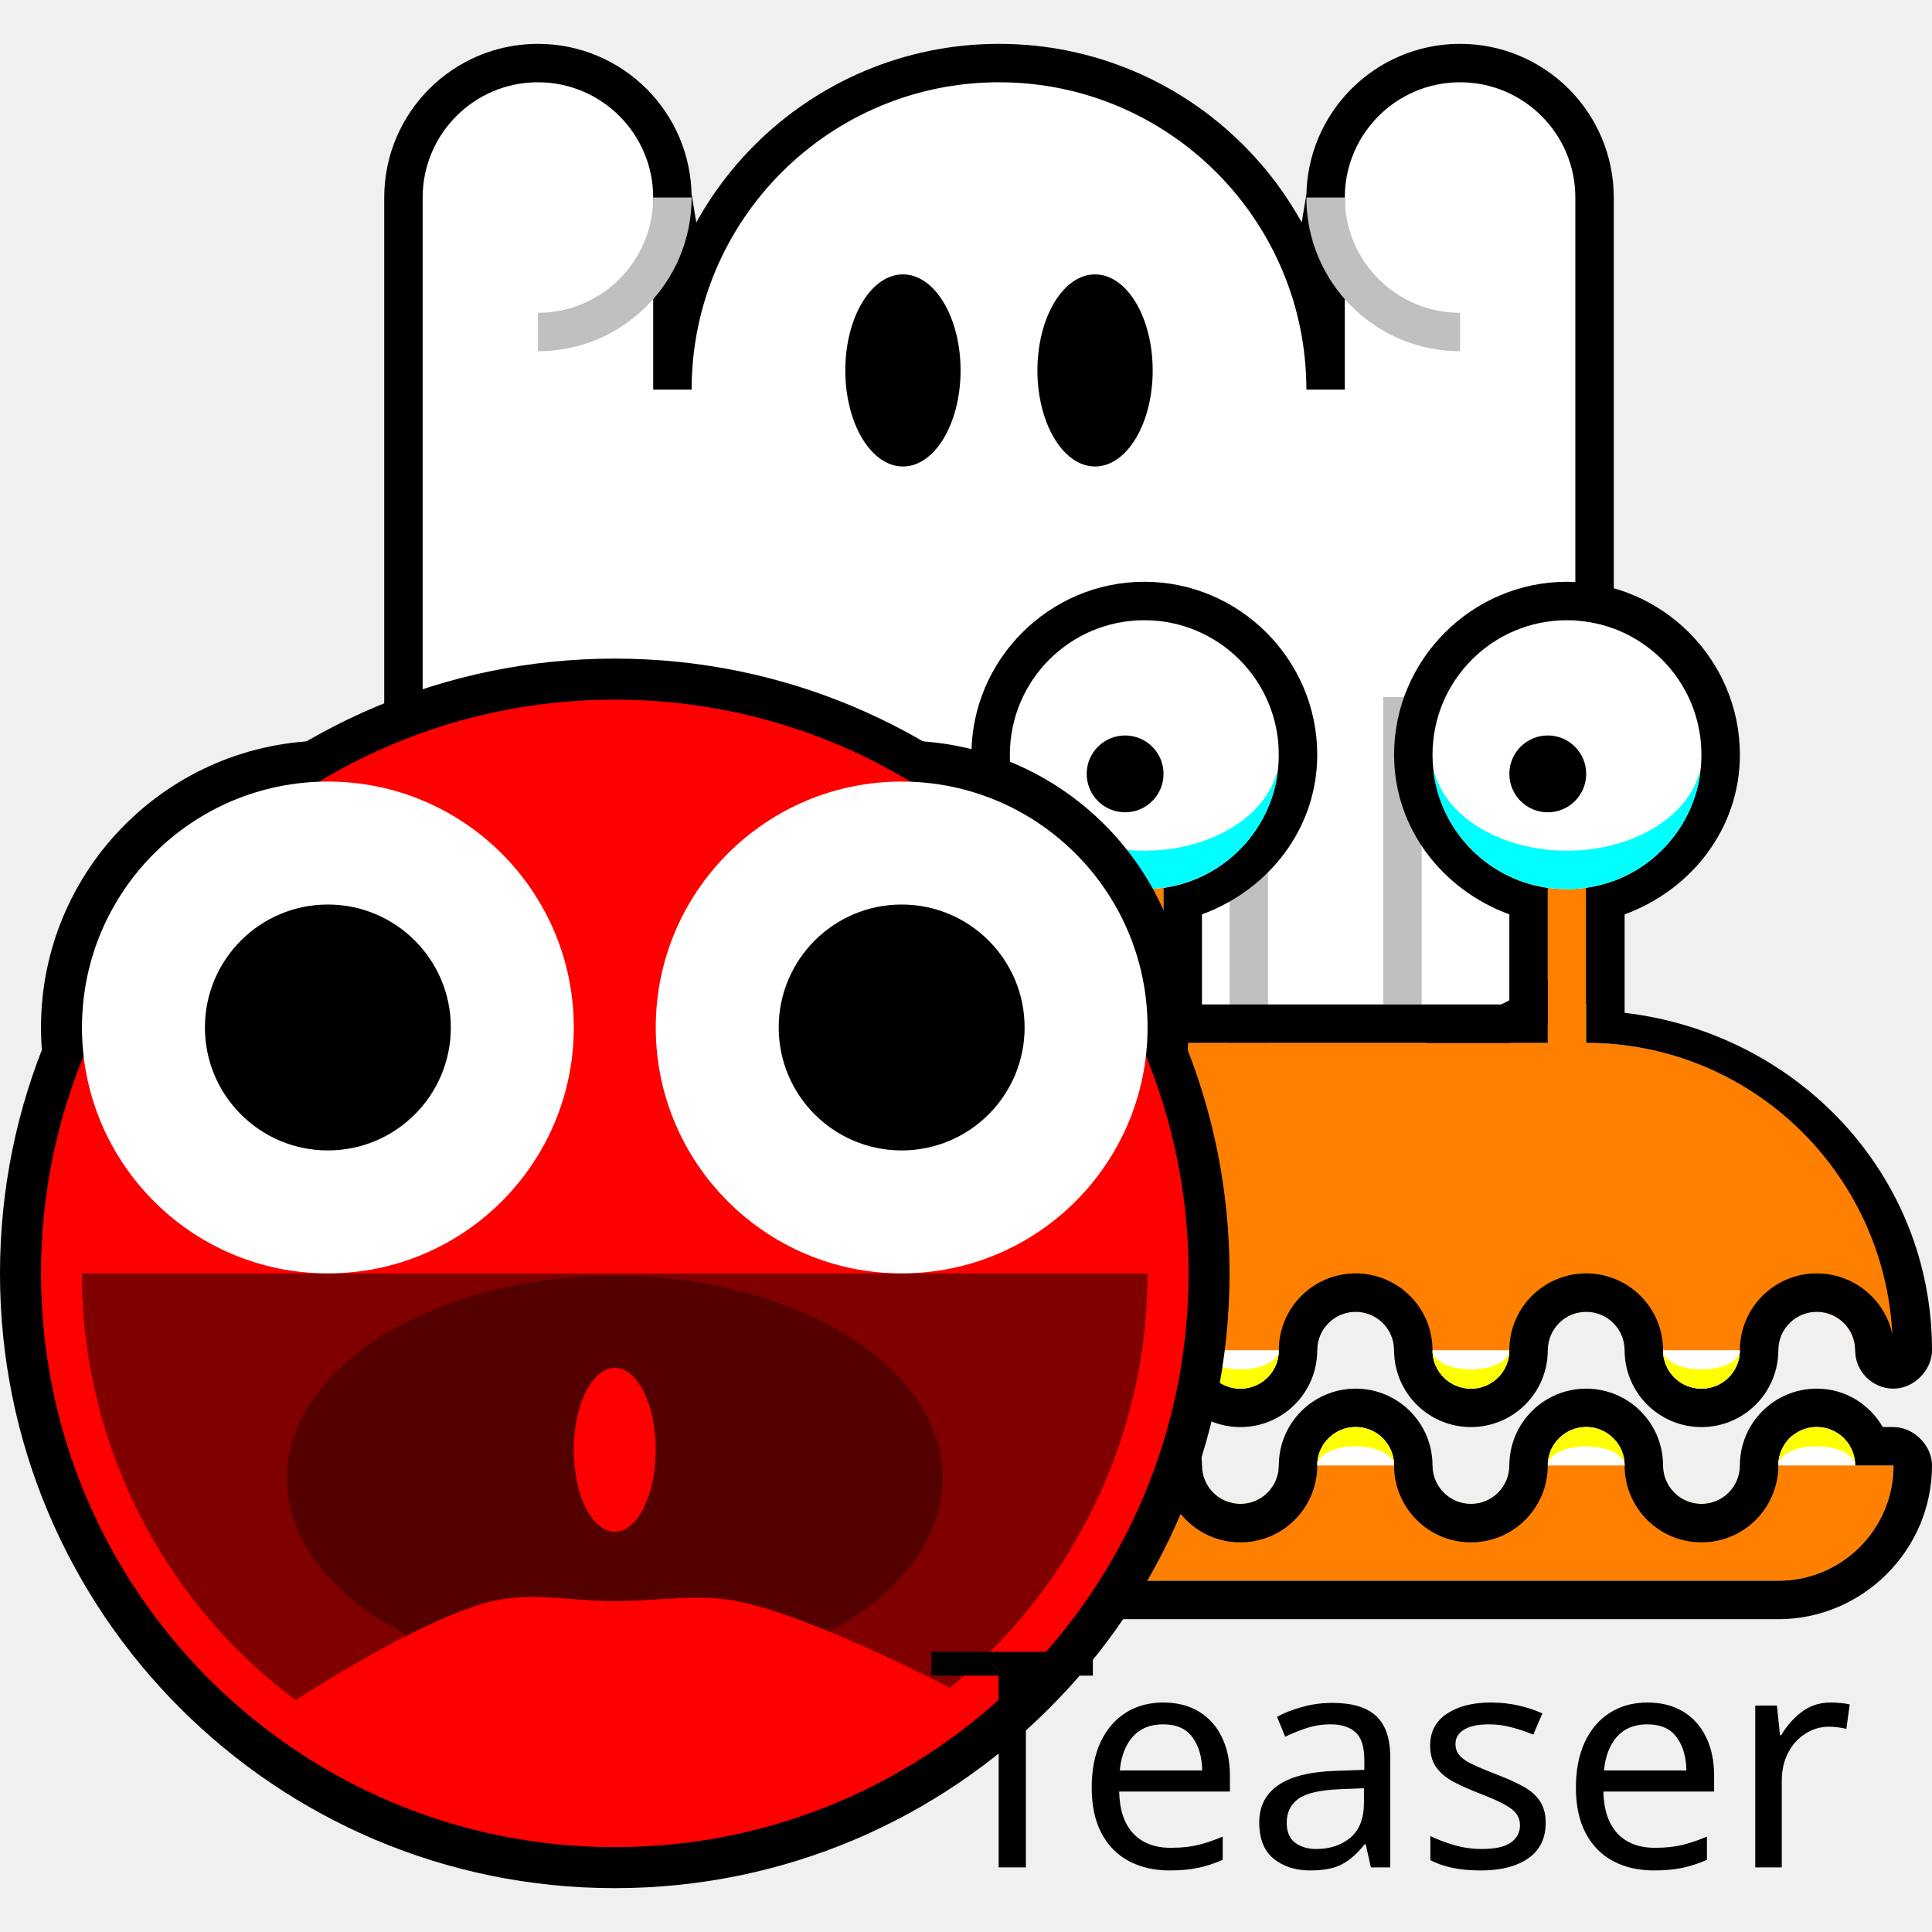
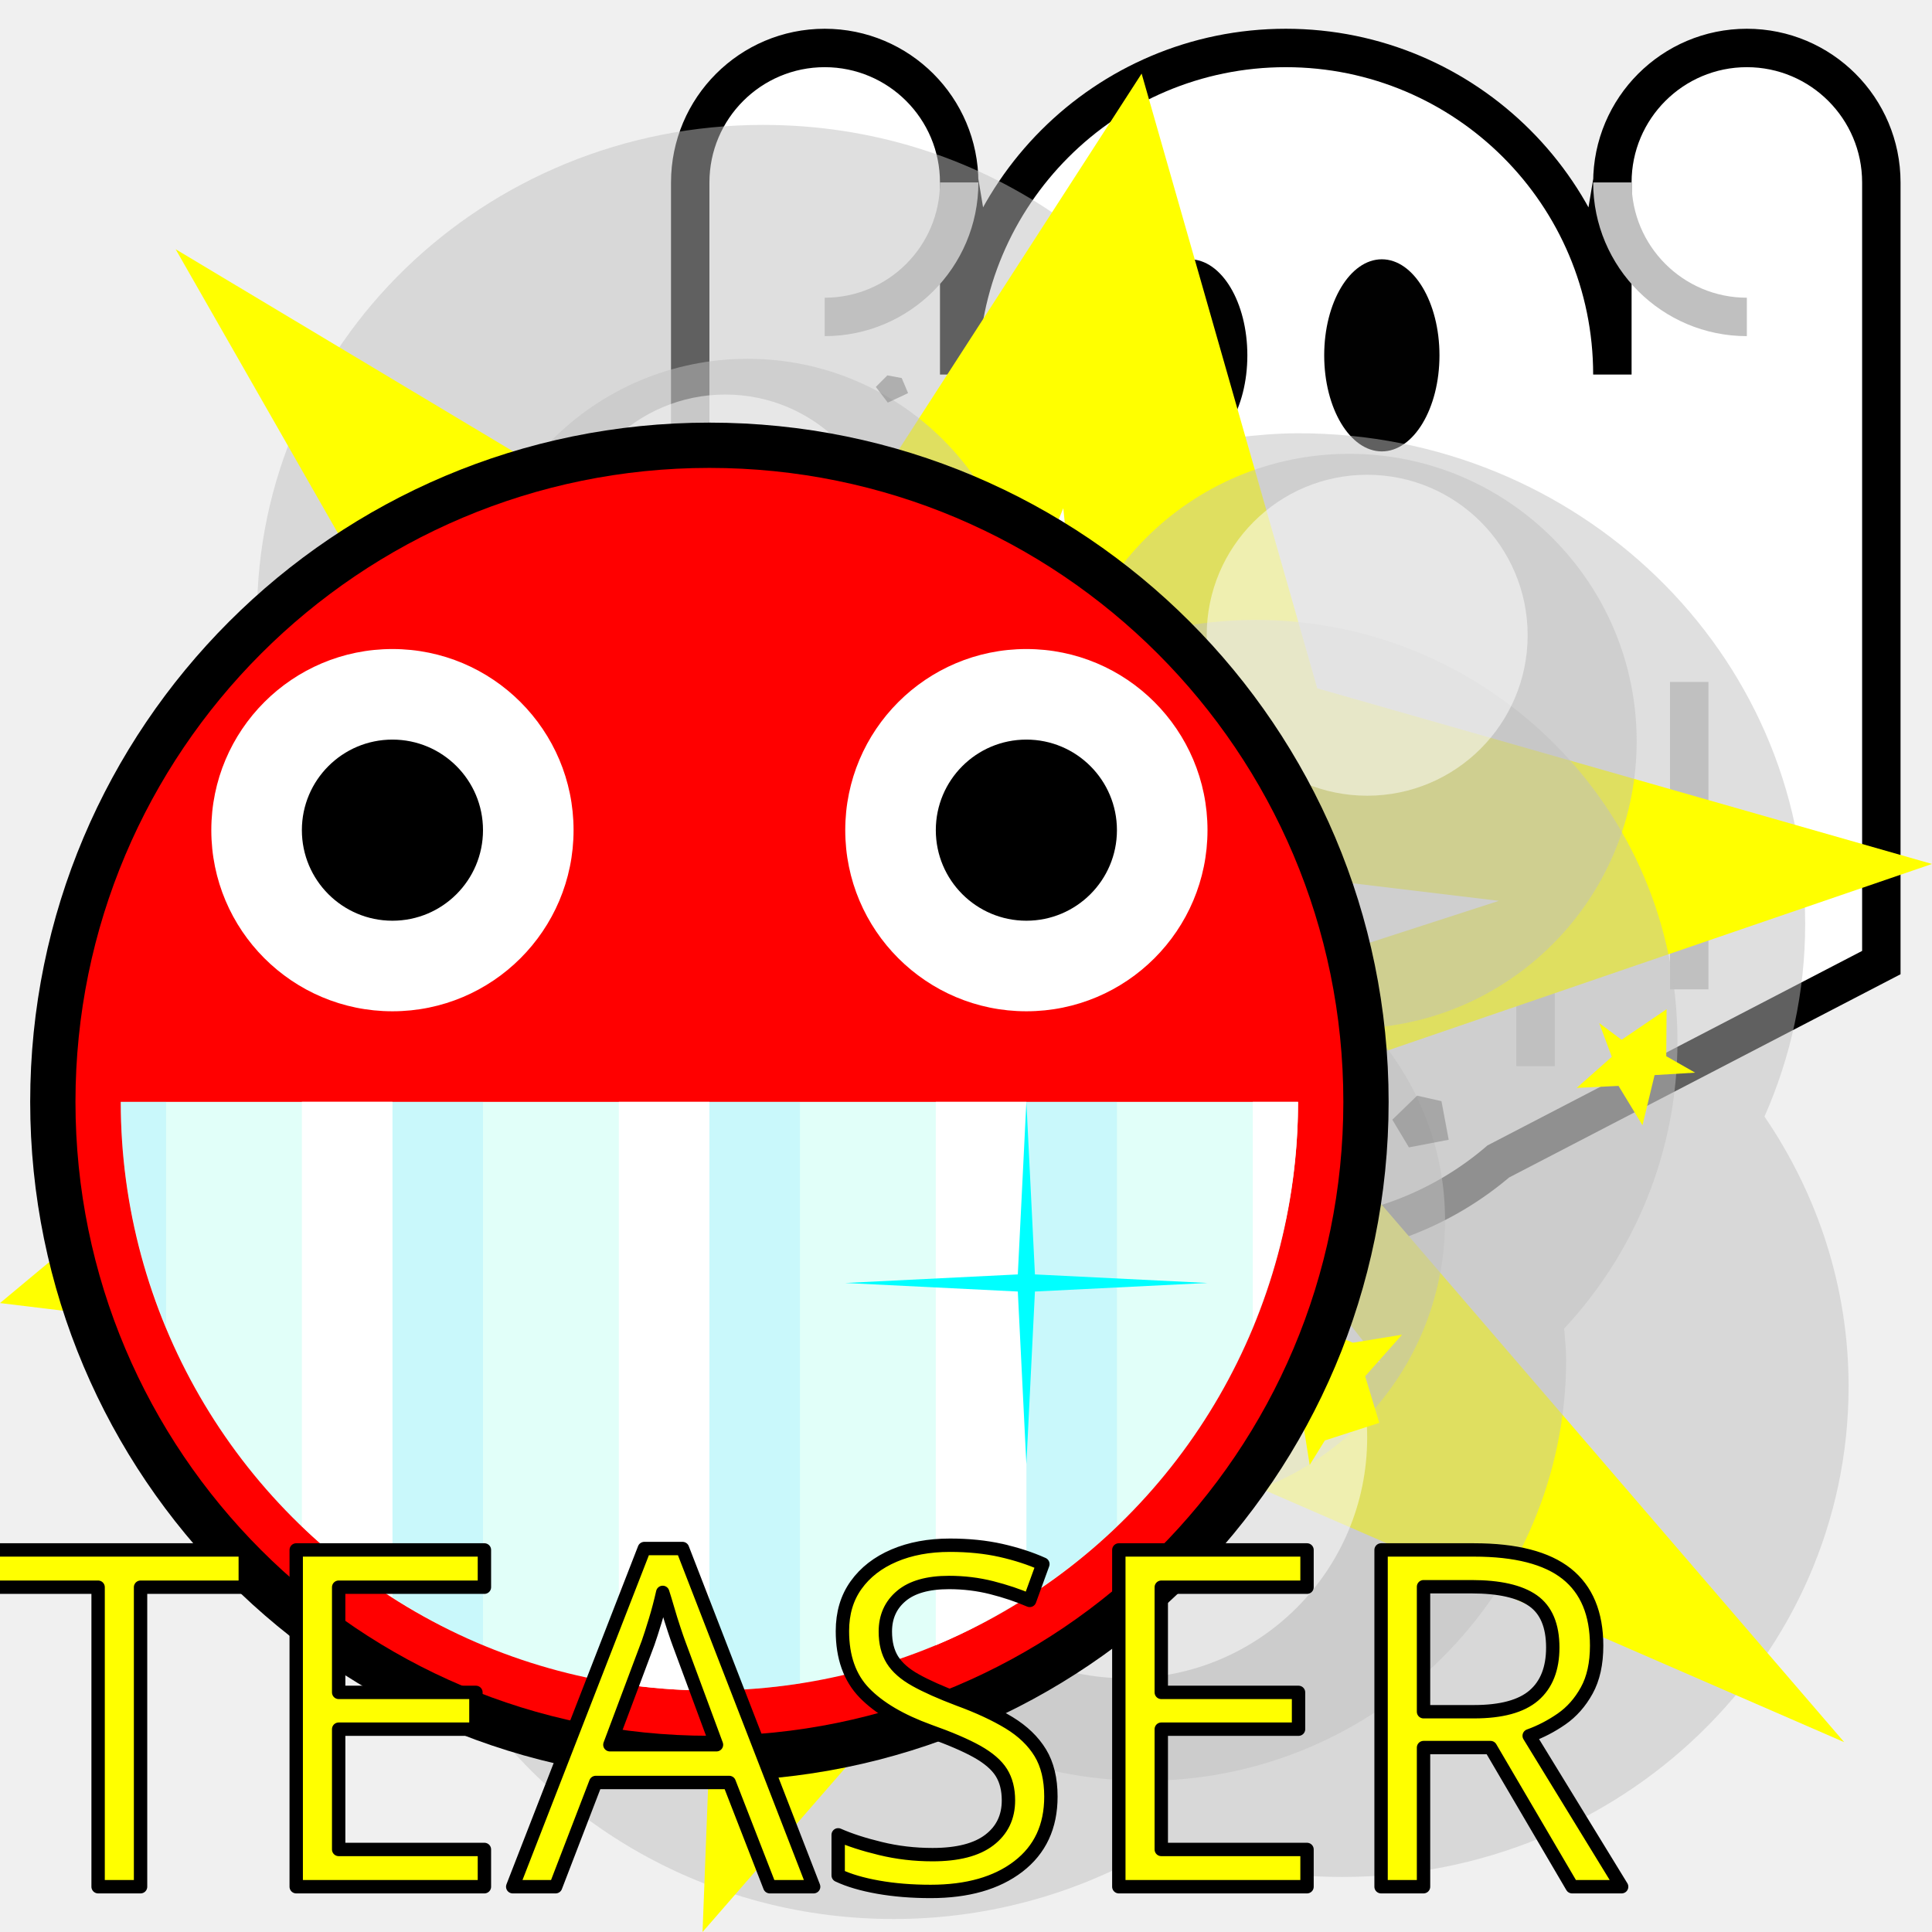
<svg xmlns="http://www.w3.org/2000/svg" width="256" height="256" id="svg3505" version="1.1">
  <defs id="defs3507">
    </defs>
  <g id="layer1" transform="translate(0,224)">
-     <g id="g12819">
-       <rect transform="translate(0,-224)" y="0" x="0" height="256" width="256" id="rect12817" style="fill:none;fill-opacity:0.251;stroke:none" />
-       <g transform="matrix(1.019888,0,0,1.019888,-6.8195692e-8,1.909217)" id="g12759">
-         <g style="display:inline" id="g3400" transform="matrix(4.991963,0,0,4.991966,49.91958,-215.8072)">
-           <path style="fill:white;fill-opacity:1;fill-rule:nonzero;stroke:black;stroke-width:2;stroke-linecap:round;stroke-linejoin:miter;stroke-miterlimit:4;stroke-opacity:1;stroke-dasharray:none;stroke-dashoffset:0;display:inline" d="M 16,1 C 11.584,1 8,4.584 8,9 L 8,10 7,4 C 7,2.344 5.656,1 4,1 2.344,1 1,2.344 1,4 l 0,20 9.75,5.062 C 12.154,30.281 13.997,31 16,31 c 2.003,0 3.846,-0.719 5.25,-1.938 L 31,24 31,4 C 31,2.344 29.656,1 28,1 26.344,1 25,2.344 25,4 l -1,6 0,-1 C 24,4.584 20.416,1 16,1 z" id="path3821" />
-           <path id="path3802" d="M 16,1 C 11.584,1 8,4.584 8,9 L 7,9 7,4 C 7,2.344 5.656,1 4,1 2.344,1 1,2.344 1,4 l 0,20 9.75,5.062 C 12.154,30.281 13.997,31 16,31 c 2.003,0 3.846,-0.719 5.25,-1.938 L 31,24 31,4 C 31,2.344 29.656,1 28,1 26.344,1 25,2.344 25,4 l 0,5 -1,0 C 24,4.584 20.416,1 16,1 z" style="fill:white;fill-opacity:1;fill-rule:nonzero;stroke:none;display:inline" />
-           <path transform="translate(2,0)" d="M 13,8.5 A 1.5,2.5 0 0 1 11.5,11 1.5,2.5 0 0 1 10,8.5 1.5,2.5 0 0 1 11.5,6 1.5,2.5 0 0 1 13,8.5 Z" id="path3768" style="fill:black;fill-opacity:0.994;fill-rule:nonzero;stroke:none;display:inline" />
-           <path transform="translate(2,0)" d="M 18,8.5 A 1.5,2.5 0 0 1 16.5,11 1.5,2.5 0 0 1 15,8.5 1.5,2.5 0 0 1 16.5,6 1.5,2.5 0 0 1 18,8.5 Z" id="path3770" style="fill:black;fill-opacity:0.994;fill-rule:nonzero;stroke:none;display:inline" />
-           <path id="path3806" d="M 7,4 C 7,5.656 5.656,7 4,7 L 4,8 C 6.208,8 8,6.208 8,4 L 7,4 z" style="fill:silver;fill-opacity:1;fill-rule:nonzero;stroke:none" />
-           <path style="fill:silver;fill-opacity:1;fill-rule:nonzero;stroke:none" d="m 25,4 c 0,1.656 1.344,3 3,3 l 0,1 C 25.792,8 24,6.208 24,4 l 1,0 z" id="path3809" />
-           <rect y="17" x="26" height="8" width="1" id="rect6061" style="fill:silver;fill-opacity:1;fill-rule:nonzero;stroke:none" />
-           <rect style="fill:silver;fill-opacity:1;fill-rule:nonzero;stroke:none" id="rect6063" width="1" height="8" x="5" y="17" />
-           <rect style="fill:silver;fill-opacity:1;fill-rule:nonzero;stroke:none" id="rect10110" width="1" height="7" x="22" y="20" />
-           <rect y="20" x="9" height="7" width="1" id="rect10112" style="fill:silver;fill-opacity:1;fill-rule:nonzero;stroke:none" />
-         </g>
-         <g id="g12728">
-           <path id="rect2991" d="m 148.673,-140.928 c -9.649,0 -17.472,7.822 -17.472,17.472 0,8.812 6.495,16.117 14.976,17.316 l 0,20.124 c -22.056,0 -39.936,17.88 -39.936,39.936 l 4.992,0 c 0,-2.757 2.235,-4.992 4.992,-4.992 2.757,0 4.992,2.235 4.992,4.992 l 4.992,0 c 0,2.757 2.235,4.992 4.992,4.992 2.757,0 4.992,-2.235 4.992,-4.992 l 4.992,0 c 0,-2.757 2.235,-4.992 4.992,-4.992 2.757,0 4.992,2.235 4.992,4.992 l 4.992,0 c 0,2.757 2.235,4.992 4.992,4.992 2.757,0 4.992,-2.235 4.992,-4.992 l 4.992,0 c 0,-2.757 2.235,-4.992 4.992,-4.992 2.757,0 4.992,2.235 4.992,4.992 l 4.992,0 c 0,2.757 2.235,4.992 4.992,4.992 2.757,0 4.992,-2.235 4.992,-4.992 l 4.992,0 c 0,-2.757 2.235,-4.992 4.992,-4.992 2.757,0 4.992,2.235 4.992,4.992 l 4.992,0 c 0,2.757 2.235,4.992 4.992,4.992 2.757,0 4.992,-2.235 4.992,-4.992 l 4.992,0 c 0,-2.757 2.235,-4.992 4.992,-4.992 2.757,0 4.992,2.235 4.992,4.992 l 4.992,0 c 0,-22.056 -17.88,-39.936 -39.936,-39.936 l 0,-20.124 c 8.481,-1.199 14.976,-8.504 14.976,-17.316 0,-9.649 -7.822,-17.472 -17.472,-17.472 -9.649,0 -17.472,7.822 -17.472,17.472 0,8.812 6.495,16.117 14.976,17.316 l 0,20.124 -49.92,0 0,-20.124 c 8.481,-1.199 14.976,-8.504 14.976,-17.316 0,-9.649 -7.822,-17.472 -17.472,-17.472 z" style="fill:#ff8000;fill-opacity:1;stroke:none" />
-           <path transform="matrix(4.991963,0,0,4.991966,96.25719,-160.8955)" style="fill:white;fill-opacity:1;stroke:none" id="path3817" d="M 14,7.5 A 3.5,3.5 0 0 1 10.5,11 3.5,3.5 0 0 1 7,7.5 3.5,3.5 0 0 1 10.5,4 3.5,3.5 0 0 1 14,7.5 Z" />
-           <path d="M 14,7.5 A 3.5,3.5 0 0 1 10.5,11 3.5,3.5 0 0 1 7,7.5 3.5,3.5 0 0 1 10.5,4 3.5,3.5 0 0 1 14,7.5 Z" id="path3819" style="fill:white;fill-opacity:1;stroke:none" transform="matrix(4.991963,0,0,4.991966,151.1688,-160.8955)" />
-           <path d="M 12,8 A 1,1 0 0 1 11,9 1,1 0 0 1 10,8 1,1 0 0 1 11,7 1,1 0 0 1 12,8 Z" id="path3821-0" style="fill:black;fill-opacity:1;stroke:none" transform="matrix(4.991963,0,0,4.991966,91.26523,-160.8955)" />
-           <path d="M 23,8 A 1,1 0 0 1 22,9 1,1 0 0 1 21,8 1,1 0 0 1 22,7 1,1 0 0 1 23,8 Z" id="path3823" style="fill:black;fill-opacity:1;stroke:none" transform="matrix(4.991963,0,0,4.991966,91.26523,-160.8955)" />
-           <path id="path3929" d="m 148.673,-145.92 c -12.347,0 -22.464,10.117 -22.464,22.464 0,9.651 6.356,17.592 14.976,20.748 l 0,12.792 c -22.298,2.608 -39.936,20.855 -39.936,43.836 2.6e-4,2.614 2.378,4.992 4.992,4.992 2.757,0 4.992,-2.235 4.992,-4.992 0,-2.757 2.235,-4.992 4.992,-4.992 2.757,0 4.992,2.235 4.992,4.992 0,5.514 4.47,9.984 9.984,9.984 5.514,0 9.984,-4.47 9.984,-9.984 0,-2.757 2.235,-4.992 4.992,-4.992 2.757,0 4.992,2.235 4.992,4.992 0,5.514 4.47,9.984 9.984,9.984 5.514,0 9.984,-4.47 9.984,-9.984 0,-2.757 2.235,-4.992 4.992,-4.992 2.757,0 4.992,2.235 4.992,4.992 0,5.514 4.47,9.984 9.984,9.984 5.514,0 9.984,-4.47 9.984,-9.984 0,-2.757 2.235,-4.992 4.992,-4.992 2.757,0 4.992,2.235 4.992,4.992 0,5.514 4.47,9.984 9.984,9.984 5.514,0 9.984,-4.47 9.984,-9.984 0,-2.757 2.235,-4.992 4.992,-4.992 2.757,0 4.992,2.235 4.992,4.992 0,2.757 2.235,4.992 4.992,4.992 2.614,-2.6e-4 4.992,-2.378 4.992,-4.992 0,-22.981 -17.638,-41.227 -39.936,-43.836 l 0,-12.792 c 8.62,-3.156 14.976,-11.097 14.976,-20.748 0,-12.347 -10.117,-22.464 -22.464,-22.464 -12.347,0 -22.464,10.117 -22.464,22.464 0,9.651 6.356,17.592 14.976,20.748 l 0,11.7 -39.936,0 0,-11.7 c 8.62,-3.156 14.976,-11.097 14.976,-20.748 0,-12.347 -10.117,-22.464 -22.464,-22.464 z m 0,4.992 c 9.649,0 17.472,7.822 17.472,17.472 0,8.812 -6.495,16.117 -14.976,17.316 l 0,20.124 49.92,0 0,-20.124 c -8.481,-1.199 -14.976,-8.504 -14.976,-17.316 0,-9.649 7.822,-17.472 17.472,-17.472 9.649,0 17.472,7.822 17.472,17.472 0,8.812 -6.495,16.117 -14.976,17.316 l 0,20.124 c 21.366,0 38.709,16.808 39.78,37.908 -0.931,-4.55 -5.003,-7.956 -9.828,-7.956 -5.514,0 -9.984,4.47 -9.984,9.984 0,2.757 -2.235,4.992 -4.992,4.992 -2.757,0 -4.992,-2.235 -4.992,-4.992 0,-5.514 -4.47,-9.984 -9.984,-9.984 -5.514,0 -9.984,4.47 -9.984,9.984 0,2.757 -2.235,4.992 -4.992,4.992 -2.757,0 -4.992,-2.235 -4.992,-4.992 0,-5.514 -4.47,-9.984 -9.984,-9.984 -5.514,0 -9.984,4.47 -9.984,9.984 0,2.757 -2.235,4.992 -4.992,4.992 -2.757,0 -4.992,-2.235 -4.992,-4.992 0,-5.514 -4.47,-9.984 -9.984,-9.984 -5.514,0 -9.984,4.47 -9.984,9.984 0,2.757 -2.235,4.992 -4.992,4.992 -2.757,0 -4.992,-2.235 -4.992,-4.992 0,-5.514 -4.47,-9.984 -9.984,-9.984 -4.825,0 -8.897,3.406 -9.828,7.956 1.071,-21.099 18.414,-37.908 39.78,-37.908 l 0,-20.124 c -8.481,-1.199 -14.976,-8.504 -14.976,-17.316 0,-9.649 7.822,-17.472 17.472,-17.472 z" style="font-size:medium;font-style:normal;font-variant:normal;font-weight:normal;font-stretch:normal;text-indent:0;text-align:start;text-decoration:none;line-height:normal;letter-spacing:normal;word-spacing:normal;text-transform:none;direction:ltr;block-progression:tb;writing-mode:lr-tb;text-anchor:start;baseline-shift:baseline;color:black;fill:black;fill-opacity:1;fill-rule:nonzero;stroke:none;stroke-width:2;marker:none;visibility:visible;display:inline;overflow:visible;enable-background:accumulate;font-family:Sans;-inkscape-font-specification:Sans" />
-           <path transform="matrix(4.991963,0,0,4.991966,66.30541,-160.8955)" style="fill:white;fill-opacity:1;stroke:none" id="path4003" d="m 14,23 a 1,1 0 0 1 -0.5,0.866 1,1 0 0 1 -1,0 A 1,1 0 0 1 12,23 l 1,0 z" />
-           <path id="path3975" d="m 126.209,-46.08 c 0,2.757 2.235,4.992 4.992,4.992 2.757,0 4.992,-2.235 4.992,-4.992 0,1.378 -2.235,2.496 -4.992,2.496 -2.757,0 -4.992,-1.117 -4.992,-2.496 z" style="fill:yellow;fill-opacity:1;stroke:none" />
-           <path transform="matrix(4.991963,0,0,4.991966,96.25719,-160.8955)" d="m 14,23 a 1,1 0 0 1 -0.5,0.866 1,1 0 0 1 -1,0 A 1,1 0 0 1 12,23 l 1,0 z" id="path3999" style="fill:white;fill-opacity:1;stroke:none" />
-           <path style="fill:yellow;fill-opacity:1;stroke:none" d="m 156.161,-46.08 c 0,2.757 2.235,4.992 4.992,4.992 2.757,0 4.992,-2.235 4.992,-4.992 0,1.378 -2.235,2.496 -4.992,2.496 -2.757,0 -4.992,-1.117 -4.992,-2.496 z" id="path3983" />
-           <path transform="matrix(4.991963,0,0,4.991966,126.209,-160.8955)" d="m 14,23 a 1,1 0 0 1 -0.5,0.866 1,1 0 0 1 -1,0 A 1,1 0 0 1 12,23 l 1,0 z" id="path4005" style="fill:white;fill-opacity:1;stroke:none" />
-           <path id="path3985" d="m 186.113,-46.08 c 0,2.757 2.235,4.992 4.992,4.992 2.757,0 4.992,-2.235 4.992,-4.992 0,1.378 -2.235,2.496 -4.992,2.496 -2.757,0 -4.992,-1.117 -4.992,-2.496 z" style="fill:yellow;fill-opacity:1;stroke:none" />
-           <path transform="matrix(4.991963,0,0,4.991966,156.1607,-160.8955)" style="fill:white;fill-opacity:1;stroke:none" id="path4007" d="m 14,23 a 1,1 0 0 1 -0.5,0.866 1,1 0 0 1 -1,0 A 1,1 0 0 1 12,23 l 1,0 z" />
-           <path style="fill:yellow;fill-opacity:1;stroke:none" d="m 216.064,-46.08 c 0,2.757 2.235,4.992 4.992,4.992 2.757,0 4.992,-2.235 4.992,-4.992 0,1.378 -2.235,2.496 -4.992,2.496 -2.757,0 -4.992,-1.117 -4.992,-2.496 z" id="path3987" />
-           <path style="fill:aqua;fill-opacity:1;stroke:none" d="m 131.357,-120.96 c 1.199,8.481 8.504,14.976 17.316,14.976 8.812,0 16.117,-6.495 17.316,-14.976 l -0.156,0 c -1.629,5.687 -8.717,9.984 -17.16,9.984 -8.443,0 -15.531,-4.297 -17.16,-9.984 l -0.156,0 z" id="path4478" />
-           <path id="path4488" d="m 186.267,-120.96 c 1.199,8.481 8.504,14.976 17.316,14.976 8.812,0 16.117,-6.495 17.316,-14.976 l -0.156,0 c -1.629,5.687 -8.717,9.984 -17.16,9.984 -8.443,0 -15.531,-4.297 -17.16,-9.984 l -0.156,0 z" style="fill:aqua;fill-opacity:1;stroke:none" />
-           <g transform="matrix(4.991963,0,0,4.991966,96.25719,-165.8875)" id="g4075">
-             <path style="fill:#ff8000;fill-opacity:1;stroke:none" d="m 4,26 c -0.552,0 -1,0.448 -1,1 l -1,0 c 0,1.657 1.343,3 3,3 l 22,0 c 1.657,0 3,-1.343 3,-3 l -1,0 c 0,-0.552 -0.448,-1 -1,-1 -0.552,0 -1,0.448 -1,1 l -1,0 c 0,0.552 -0.448,1 -1,1 -0.552,0 -1,-0.448 -1,-1 l -0.5,0 -0.5,0 c 0,-0.552 -0.448,-1 -1,-1 -0.552,0 -1,0.448 -1,1 l -1,0 c 0,0.552 -0.448,1 -1,1 -0.552,0 -1,-0.448 -1,-1 l -0.5,0 -0.5,0 c 0,-0.552 -0.448,-1 -1,-1 -0.552,0 -1,0.448 -1,1 l -1,0 c 0,0.552 -0.448,1 -1,1 -0.552,0 -1,-0.448 -1,-1 l -0.5,0 -0.5,0 c 0,-0.552 -0.448,-1 -1,-1 -0.552,0 -1,0.448 -1,1 L 8,27 C 8,27.552 7.552,28 7,28 6.448,28 6,27.552 6,27 L 5.5,27 5,27 C 5,26.448 4.552,26 4,26 z" id="rect3769" />
-             <path transform="matrix(1,0,0,-1,-9,50)" style="fill:white;fill-opacity:1;stroke:none" id="path4009" d="m 14,23 a 1,1 0 0 1 -0.5,0.866 1,1 0 0 1 -1,0 A 1,1 0 0 1 12,23 l 1,0 z" />
-             <path style="font-size:medium;font-style:normal;font-variant:normal;font-weight:normal;font-stretch:normal;text-indent:0;text-align:start;text-decoration:none;line-height:normal;letter-spacing:normal;word-spacing:normal;text-transform:none;direction:ltr;block-progression:tb;writing-mode:lr-tb;text-anchor:start;baseline-shift:baseline;color:black;fill:black;fill-opacity:1;fill-rule:nonzero;stroke:none;stroke-width:2;marker:none;visibility:visible;display:inline;overflow:visible;enable-background:accumulate;font-family:Sans;-inkscape-font-specification:Sans" d="M 4,25 C 3.26,25 2.627,25.403 2.281,26 L 2,26 c -0.524,5.2e-5 -1,0.476 -1,1 0,2.197 1.803,4 4,4 l 22,0 c 2.197,0 4,-1.803 4,-4 -5.2e-5,-0.524 -0.476,-1 -1,-1 l -0.281,0 C 29.373,25.403 28.74,25 28,25 c -1.105,0 -2,0.895 -2,2 0,0.552 -0.448,1 -1,1 -0.552,0 -1,-0.448 -1,-1 0,-1.105 -0.895,-2 -2,-2 -1.105,0 -2,0.895 -2,2 0,0.552 -0.448,1 -1,1 -0.552,0 -1,-0.448 -1,-1 0,-1.105 -0.895,-2 -2,-2 -1.105,0 -2,0.895 -2,2 0,0.552 -0.448,1 -1,1 -0.552,0 -1,-0.448 -1,-1 0,-1.105 -0.895,-2 -2,-2 -1.105,0 -2,0.895 -2,2 0,0.552 -0.448,1 -1,1 C 6.448,28 6,27.552 6,27 6,25.895 5.105,25 4,25 z m 0,1 c 0.552,0 1,0.448 1,1 0,1.105 0.895,2 2,2 1.105,0 2,-0.895 2,-2 0,-0.552 0.448,-1 1,-1 0.552,0 1,0.448 1,1 0,1.105 0.895,2 2,2 1.105,0 2,-0.895 2,-2 0,-0.552 0.448,-1 1,-1 0.552,0 1,0.448 1,1 0,1.105 0.895,2 2,2 1.105,0 2,-0.895 2,-2 0,-0.552 0.448,-1 1,-1 0.552,0 1,0.448 1,1 0,1.105 0.895,2 2,2 1.105,0 2,-0.895 2,-2 0,-0.552 0.448,-1 1,-1 0.552,0 1,0.448 1,1 l 1,0 c 0,1.657 -1.343,3 -3,3 L 5,30 C 3.343,30 2,28.657 2,27 l 1,0 c 0,-0.552 0.448,-1 1,-1 z" id="path3931" />
-             <path d="m 14,23 a 1,1 0 0 1 -0.5,0.866 1,1 0 0 1 -1,0 A 1,1 0 0 1 12,23 l 1,0 z" id="path4011" style="fill:white;fill-opacity:1;stroke:none" transform="matrix(1,0,0,-1,-3,50)" />
-             <path id="path3989" d="m 3,27 c 0,-0.552 0.448,-1 1,-1 0.552,0 1,0.448 1,1 0,-0.276 -0.448,-0.5 -1,-0.5 -0.552,0 -1,0.224 -1,0.5 z" style="fill:yellow;fill-opacity:1;stroke:none" />
-             <path transform="matrix(1,0,0,-1,3,50)" d="m 14,23 a 1,1 0 0 1 -0.5,0.866 1,1 0 0 1 -1,0 A 1,1 0 0 1 12,23 l 1,0 z" id="path4013" style="fill:white;fill-opacity:1;stroke:none" />
-             <path style="fill:yellow;fill-opacity:1;stroke:none" d="m 9,27 c 0,-0.552 0.448,-1 1,-1 0.552,0 1,0.448 1,1 0,-0.276 -0.448,-0.5 -1,-0.5 -0.552,0 -1,0.224 -1,0.5 z" id="path3991" />
-             <path transform="matrix(1,0,0,-1,9,50)" style="fill:white;fill-opacity:1;stroke:none" id="path4015" d="m 14,23 a 1,1 0 0 1 -0.5,0.866 1,1 0 0 1 -1,0 A 1,1 0 0 1 12,23 l 1,0 z" />
-             <path id="path3993" d="m 15,27 c 0,-0.552 0.448,-1 1,-1 0.552,0 1,0.448 1,1 0,-0.276 -0.448,-0.5 -1,-0.5 -0.552,0 -1,0.224 -1,0.5 z" style="fill:yellow;fill-opacity:1;stroke:none" />
-             <path style="fill:yellow;fill-opacity:1;stroke:none" d="m 21,27 c 0,-0.552 0.448,-1 1,-1 0.552,0 1,0.448 1,1 0,-0.276 -0.448,-0.5 -1,-0.5 -0.552,0 -1,0.224 -1,0.5 z" id="path3995" />
-             <path d="m 14,23 a 1,1 0 0 1 -0.5,0.866 1,1 0 0 1 -1,0 A 1,1 0 0 1 12,23 l 1,0 z" id="path4019" style="fill:white;fill-opacity:1;stroke:none" transform="matrix(1,0,0,-1,15,50)" />
-             <path id="path3997" d="m 27,27 c 0,-0.552 0.448,-1 1,-1 0.552,0 1,0.448 1,1 0,-0.276 -0.448,-0.5 -1,-0.5 -0.552,0 -1,0.224 -1,0.5 z" style="fill:yellow;fill-opacity:1;stroke:none" />
-           </g>
-         </g>
-         <g id="g10658" transform="matrix(5.324758,0,0,5.324762,-5.324781,-141.2604)">
-           <path transform="matrix(1.116931,0,0,1.116931,-1.052375,-1.169306)" d="M 15.267,10 A 6.267,6.267 0 0 1 9,16.267 6.267,6.267 0 0 1 2.733,10 6.267,6.267 0 0 1 9,3.733 6.267,6.267 0 0 1 15.267,10 Z" id="path6549" style="fill:black;fill-opacity:1;stroke:none" />
-           <path style="fill:black;fill-opacity:1;stroke:none" id="path6551" d="M 15.267,10 A 6.267,6.267 0 0 1 9,16.267 6.267,6.267 0 0 1 2.733,10 6.267,6.267 0 0 1 9,3.733 6.267,6.267 0 0 1 15.267,10 Z" transform="matrix(1.116931,0,0,1.116931,12.94763,-1.169306)" />
-           <path transform="matrix(1.044059,0,0,0.9999439,-255.7647,-120.0555)" d="m 274.663,136.063 a 14.367,15.001 0 0 1 -14.367,15.001 14.367,15.001 0 0 1 -14.367,-15.001 14.367,15.001 0 0 1 14.367,-15.001 14.367,15.001 0 0 1 14.367,15.001 z" id="path4818" style="fill:black;fill-opacity:1;fill-rule:nonzero;stroke:none" />
-           <path transform="matrix(2.002488,0,0,2.002488,0.04974722,-0.01990512)" d="M 14.957,8 A 6.991,6.991 0 0 1 7.965,14.991 6.991,6.991 0 0 1 0.974,8 6.991,6.991 0 0 1 7.965,1.009 6.991,6.991 0 0 1 14.957,8 Z" id="path3403" style="fill:red;fill-opacity:1;fill-rule:nonzero;stroke:none" />
-           <path transform="matrix(3.127226,0,0,3.399682,-72.05343,-160.1847)" d="m 32.314,51.824 a 4.157,3.824 0 0 1 -2.079,3.312 4.157,3.824 0 0 1 -4.157,0 4.157,3.824 0 0 1 -2.079,-3.312" id="path3429" style="fill:maroon;fill-opacity:1;fill-rule:nonzero;stroke:none" />
-           <path d="M 24,21 A 8,4.944 0 0 1 16,25.944 8,4.944 0 0 1 8,21 8,4.944 0 0 1 16,16.056 8,4.944 0 0 1 24,21 Z" id="path5770" style="fill:#500;fill-opacity:1;stroke:none" />
-           <path id="path5768" d="m 8,26.55 c 0,0 3.181,-2.113 5,-2.55 0.972,-0.234 2,0 3,0 1,0 2.019,-0.196 3,0 1.964,0.392 5.55,2.305 5.55,2.305 0,0 -5.883,3.237 -8.55,3.237 -2.667,0 -8,-2.992 -8,-2.992 z" style="fill:red;fill-opacity:1;stroke:none" />
-           <path d="M 10,5 A 2,2 0 0 1 8,7 2,2 0 0 1 6,5 2,2 0 0 1 8,3 2,2 0 0 1 10,5 Z" id="path3407" style="fill:white;fill-opacity:1;fill-rule:nonzero;stroke:none" transform="matrix(3.000001,0,0,3.000001,-15.00001,-5.000012)" />
-           <path transform="matrix(3.000002,0,0,3.000002,-1.000015,-5.000013)" style="fill:white;fill-opacity:1;fill-rule:nonzero;stroke:none" id="path3425" d="M 10,5 A 2,2 0 0 1 8,7 2,2 0 0 1 6,5 2,2 0 0 1 8,3 2,2 0 0 1 10,5 Z" />
-           <path transform="matrix(3,0,0,3,-15,-5)" d="M 9,5 A 1,1 0 0 1 8,6 1,1 0 0 1 7,5 1,1 0 0 1 8,4 1,1 0 0 1 9,5 Z" id="path3409" style="fill:black;fill-opacity:1;fill-rule:nonzero;stroke:none" />
-           <path style="fill:black;fill-opacity:1;fill-rule:nonzero;stroke:none" id="path3427" d="M 9,5 A 1,1 0 0 1 8,6 1,1 0 0 1 7,5 1,1 0 0 1 8,4 1,1 0 0 1 9,5 Z" transform="matrix(3,0,0,3,-1,-5)" />
-           <path transform="translate(0,-1.694657)" d="m 17,22 a 1,2 0 0 1 -1,2 1,2 0 0 1 -1,-2 1,2 0 0 1 1,-2 1,2 0 0 1 1,2 z" id="path5707" style="fill:red;fill-opacity:1;stroke:none" />
-           <path style="fill:white;fill-opacity:1;fill-rule:nonzero;stroke:none" id="path3443" d="m 24,51.824 a 4.157,0.765 0 0 1 4.157,-0.765 4.157,0.765 0 0 1 4.157,0.765" transform="matrix(3.367782,0,0,1.7603396e-6,-78.82678,15.99991)" />
-           <path d="m 16.557,16.278 a 0.004,0.211 0 0 1 -0.004,0.211 0.004,0.211 0 0 1 -0.004,-0.211 0.004,0.211 0 0 1 0.004,-0.211 0.004,0.211 0 0 1 0.004,0.211 z" id="path5772" style="fill:#500;fill-opacity:1;stroke:none" />
+     <path style="fill:red;fill-opacity:0.252;stroke:none" d="" id="path6172" />
+     <path id="path3443-4" style="fill:white;fill-opacity:1;fill-rule:nonzero;stroke:none;stroke-width:1;stroke-linecap:butt;stroke-linejoin:miter;stroke-miterlimit:4;stroke-dasharray:none;stroke-dashoffset:0;stroke-opacity:1" />
+     <g id="g5111">
+       <g transform="matrix(5.091242,0,0,5.091245,88.91236,-220.1899)" id="g3400" style="display:inline">
+         <path id="path3821" d="M 16,1 C 11.584,1 8,4.584 8,9 L 8,10 7,4 C 7,2.344 5.656,1 4,1 2.344,1 1,2.344 1,4 l 0,20 9.75,5.062 C 12.154,30.281 13.997,31 16,31 c 2.003,0 3.846,-0.719 5.25,-1.938 L 31,24 31,4 C 31,2.344 29.656,1 28,1 26.344,1 25,2.344 25,4 l -1,6 0,-1 C 24,4.584 20.416,1 16,1 Z" style="display:inline;fill:white;fill-opacity:1;fill-rule:nonzero;stroke:black;stroke-width:2;stroke-linecap:round;stroke-linejoin:miter;stroke-miterlimit:4;stroke-dasharray:none;stroke-dashoffset:0;stroke-opacity:1" />
+         <path style="display:inline;fill:white;fill-opacity:1;fill-rule:nonzero;stroke:none" d="M 16,1 C 11.584,1 8,4.584 8,9 L 7,9 7,4 C 7,2.344 5.656,1 4,1 2.344,1 1,2.344 1,4 l 0,20 9.75,5.062 C 12.154,30.281 13.997,31 16,31 c 2.003,0 3.846,-0.719 5.25,-1.938 L 31,24 31,4 C 31,2.344 29.656,1 28,1 26.344,1 25,2.344 25,4 l 0,5 -1,0 C 24,4.584 20.416,1 16,1 Z" id="path3802" />
+         <ellipse ry="2.5" rx="1.5" cy="8.5" cx="11.5" style="display:inline;fill:black;fill-opacity:0.994;fill-rule:nonzero;stroke:none" id="path3768" transform="translate(2,0)" />
+         <ellipse ry="2.5" rx="1.5" cy="8.5" cx="16.5" style="display:inline;fill:black;fill-opacity:0.994;fill-rule:nonzero;stroke:none" id="path3770" transform="translate(2,0)" />
+         <path style="fill:silver;fill-opacity:1;fill-rule:nonzero;stroke:none" d="M 7,4 C 7,5.656 5.656,7 4,7 L 4,8 C 6.208,8 8,6.208 8,4 L 7,4 Z" id="path3806" />
+         <path id="path3809" d="m 25,4 c 0,1.656 1.344,3 3,3 l 0,1 C 25.792,8 24,6.208 24,4 l 1,0 z" style="fill:silver;fill-opacity:1;fill-rule:nonzero;stroke:none" />
+         <rect style="fill:silver;fill-opacity:1;fill-rule:nonzero;stroke:none" id="rect6061" width="1" height="8" x="26" y="17" />
+         <rect y="17" x="5" height="8" width="1" id="rect6063" style="fill:silver;fill-opacity:1;fill-rule:nonzero;stroke:none" />
+         <rect y="20" x="22" height="7" width="1" id="rect10110" style="fill:silver;fill-opacity:1;fill-rule:nonzero;stroke:none" />
+         <rect style="fill:silver;fill-opacity:1;fill-rule:nonzero;stroke:none" id="rect10112" width="1" height="7" x="9" y="20" />
+       </g>
+       <g id="layer1-8" transform="matrix(2.657895,0,0,2.657895,0.421036,-44.1427)">
+         <g id="g2852">
+           <path id="path2832" d="m 37.902,-61.443 c -13.943,0 -25.246,10.95 -25.246,24.457 0,3.55 0.805,6.913 2.209,9.957 C 8.301,-22.612 4,-15.267 4,-6.939 4,4.554 12.176,14.199 23.205,16.82 27.703,23.546 35.504,28 44.393,28 c 4.901,0 9.472,-1.371 13.344,-3.712 2.8,1.037 5.84,1.616 9.016,1.616 C 80.697,25.904 92,14.954 92,1.447 c 0,-4.974 -1.56,-9.59 -4.193,-13.451 1.302,-2.95 2.029,-6.197 2.029,-9.608 0,-13.507 -11.303,-24.457 -25.246,-24.457 -1.074,0 -2.117,0.092 -3.156,0.218 -3.665,-9.126 -12.817,-15.591 -23.533,-15.591 z" style="fill:silver;fill-opacity:0.502;fill-rule:nonzero;stroke:none" />
+           <path id="path3196" d="m 46,-28 -1,0 0,1 0,4 0,1 1,0 0.219,0 C 42.023,-20.285 39,-16.301 39,-11.5 39,-5.163 44.163,3e-7 50.5,3e-7 56.837,3e-7 62,-5.163 62,-11.5 62,-16.301 58.977,-20.285 54.781,-22 L 55,-22 l 1,0 0,-1 0,-4 0,-1 -1,0 -9,0 z" style="fill:black;fill-opacity:1;fill-rule:nonzero;stroke:none" />
+           <circle r="10.5" cy="21.5" cx="19.5" transform="translate(31,-33)" id="path2394" style="fill:gray;fill-opacity:1;fill-rule:nonzero;stroke:none" />
+           <rect y="-23" x="48" height="2" width="5" id="rect2398" style="fill:#909090;fill-opacity:1;fill-rule:nonzero;stroke:none" />
+           <rect y="-27" x="46" height="4" width="9" id="rect2400" style="fill:#909090;fill-opacity:1;fill-rule:nonzero;stroke:none" />
+           <path id="path3179" d="m 43.075,-18.925 c -4.098,4.098 -4.098,10.751 0,14.849 4.098,4.098 10.751,4.098 14.849,0 -2.537,2.537 -7.922,1.27 -12.021,-2.828 -4.098,-4.098 -5.366,-9.484 -2.828,-12.021 z" style="fill:#606060;fill-opacity:1;fill-rule:nonzero;stroke:none" />
+           <path id="path3190" d="m 48,-23 0,2 2,0 -1,-2 -1,0 z" style="fill:#606060;fill-opacity:1;fill-rule:nonzero;stroke:none" />
+           <path style="fill:#909090;fill-opacity:1;fill-rule:nonzero;stroke:none" d="m 57.925,-4.075 c 4.098,-4.098 4.098,-10.751 0,-14.849 -4.098,-4.098 -10.751,-4.098 -14.849,0 2.537,-2.537 7.922,-1.27 12.021,2.828 4.098,4.098 5.366,9.484 2.828,12.021 z" id="path3184" />
+           <path id="path3186" d="m 46,-27 0,4 4,0 -2,-4 -2,0 z" style="fill:#606060;fill-opacity:1;fill-rule:nonzero;stroke:none" />
+           <rect y="-24" x="48.325" height="1" width="6.675" id="rect3192" style="fill:#606060;fill-opacity:1;fill-rule:nonzero;stroke:none" />
+           <path id="path3231" d="m 52.688,-19.719 -1.031,3.875 c 1.6,0.429 2.759,1.588 3.188,3.188 l 3.875,-1.031 c -0.81,-3.021 -3.01,-5.222 -6.031,-6.031 z" style="fill:silver;fill-opacity:1;fill-rule:nonzero;stroke:none" />
+           <path id="path3152" d="M 91.78,19.183 56.457,3.825 34.866,28.648 35.901,1.671 -0.158,-2.707 26.11,-24.598 8.598,-55.244 39.244,-36.883 56.756,-64 l 8.756,30.646 30.646,8.756 -32.475,11.128 28.097,32.652 z" style="fill:yellow;fill-opacity:1;fill-rule:nonzero;stroke:none" />
+           <path id="path3926" d="M 74.565,-22.759 55.363,-16.542 68.662,0.274 50.242,-8 42.097,3.807 41.622,-11.434 l -20.188,1.31 16.425,-9.683 -10.522,-16.774 19.153,9.786 6.36,-15.538 1.766,17.177 19.948,2.397 z" style="fill:white;fill-opacity:1;fill-rule:nonzero;stroke:none" />
+           <path id="path3615" d="m 31.541,-43.108 c -11.596,0 -21.009,9.413 -21.009,21.009 0,11.596 9.413,21.009 21.009,21.009 1.537,0 3.016,-0.182 4.459,-0.495 -0.045,0.562 -0.099,1.111 -0.099,1.685 -4e-6,11.596 9.413,21.009 21.009,21.009 11.596,0 21.009,-9.413 21.009,-21.009 0,-0.522 -0.062,-1.023 -0.099,-1.536 3.496,-3.75 5.649,-8.789 5.649,-14.32 0,-11.596 -9.413,-21.009 -21.009,-21.009 -4.776,0 -9.157,1.625 -12.685,4.311 -3.61,-6.353 -10.405,-10.653 -18.234,-10.653 z" style="fill:silver;fill-opacity:0.502;fill-rule:nonzero;stroke:none" />
+           <circle r="8" cy="44" cx="-16" transform="matrix(1.722714,0,0,1.722714,64.67861,-111.7994)" id="path3878" style="fill:silver;fill-opacity:0.502;fill-rule:nonzero;stroke:none" />
+           <path id="path3880" d="m 67.105,-45.045 c -7.913,0 -14.329,6.415 -14.329,14.329 0,3.699 1.43,7.048 3.731,9.59 -6.134,0.446 -11.19,4.773 -12.761,10.523 -1.643,-0.657 -3.421,-1.007 -5.299,-1.007 -1.698,0 -3.302,0.316 -4.813,0.858 0.026,-0.285 0.037,-0.566 0.037,-0.858 0,-5.276 -4.277,-9.552 -9.552,-9.552 -5.276,0 -9.552,4.277 -9.552,9.552 0,5.276 4.277,9.552 9.552,9.552 0.292,0 0.573,-0.012 0.858,-0.037 -0.542,1.511 -0.858,3.116 -0.858,4.813 0,7.913 6.415,14.329 14.329,14.329 6.603,0 12.146,-4.483 13.806,-10.56 1.643,0.657 3.421,1.007 5.299,1.007 7.913,0 14.329,-6.415 14.329,-14.329 0,-3.699 -1.43,-7.048 -3.731,-9.59 7.421,-0.54 13.284,-6.733 13.284,-14.291 0,-7.913 -6.415,-14.329 -14.329,-14.329 z" style="fill:silver;fill-opacity:0.502;fill-rule:nonzero;stroke:none" />
+           <circle r="8" cy="36" cx="-24" transform="matrix(0.5568689,0,0,0.5568689,37.36485,-40.04728)" id="path3967" style="fill:white;fill-opacity:0.502;fill-rule:nonzero;stroke:none" />
+           <circle r="8" cy="36" cx="-24" style="fill:white;fill-opacity:0.502;fill-rule:nonzero;stroke:none" id="path3969" transform="translate(60,-76)" />
+           <circle r="8" cy="36" cx="-24" transform="matrix(1.5,0,0,1.5,92,-50)" id="path3971" style="fill:white;fill-opacity:0.502;fill-rule:nonzero;stroke:none" />
+           <circle r="8" cy="36" cx="-24" transform="translate(92,-72)" id="path3973" style="fill:white;fill-opacity:0.502;fill-rule:nonzero;stroke:none" />
+           <path transform="translate(0,-64)" d="m 49.757,33.142 -1.214,-0.884 -1.21,0.582 0.839,-1.755 -1.517,-1.554 1.992,0.657 0.45,-1.705 0.408,1.958 1.657,0.179 -1.524,0.817 z" id="path4087" style="fill:yellow;fill-opacity:1;fill-rule:nonzero;stroke:none" />
+           <path transform="translate(0,-64)" d="m 38.278,49.698 -2.248,-0.465 -1.449,2.185 -1.074,-2.364 -2.267,-1.277 3.119,-1.066 -0.205,-1.997 0.962,1.721 3.408,-1.025 -1.929,2.41 z" id="path4089" style="fill:yellow;fill-opacity:1;fill-rule:nonzero;stroke:none" />
+           <path transform="translate(0,-64)" d="m 68.604,67.265 -2.715,0.878 -0.754,1.219 -0.441,-2.756 -3.658,-1.3 3.891,-0.372 0.077,-2.637 2.281,0.973 2.453,-0.4 -1.839,2.072 z" id="path4091" style="fill:yellow;fill-opacity:1;fill-rule:nonzero;stroke:none" />
+           <path transform="translate(0,-64)" d="m 84.349,49.807 -2.021,0.121 -0.603,2.502 -1.194,-1.963 -2.084,0.099 1.748,-1.549 -0.628,-1.682 1.117,0.832 2.243,-1.523 -0.017,2.342 z" id="path4093" style="fill:yellow;fill-opacity:1;fill-rule:nonzero;stroke:none" />
+           <path transform="translate(0,-64)" d="m 21.202,69.113 -1.3,1.005 0.632,1.322 -1.276,-0.381 -1.796,0.499 0.815,-1.909 -1.325,-0.364 1.658,-0.843 0.077,-1.561 1.184,1.772 z" id="path4095" style="fill:yellow;fill-opacity:1;fill-rule:nonzero;stroke:none" />
+           <path transform="translate(0,-64)" d="m 72.064,53.152 -1.982,0.38 -0.828,-1.38 1.236,-1.198 1.214,0.273 z" id="path6642" style="fill:gray;fill-opacity:0.501;fill-rule:nonzero;stroke:none" />
+           <path style="fill:gray;fill-opacity:0.501;fill-rule:nonzero;stroke:none" id="path6644" d="m 72.064,53.152 -1.982,0.38 -0.828,-1.38 1.236,-1.198 1.214,0.273 z" transform="translate(-15.49085,-78.95368)" />
+           <path transform="translate(0,-64)" d="m 28.751,52.643 -2.149,0.306 -0.427,-2.599 1.708,-1.124 2.314,1.729 z" id="path6646" style="fill:gray;fill-opacity:0.501;fill-rule:nonzero;stroke:none" />
+           <path transform="translate(0,-64)" d="m 28.806,34.112 -1.561,0.73 -1.267,-1.147 0.533,-1.733 1.712,0.137 z" id="path6648" style="fill:gray;fill-opacity:0.501;fill-rule:nonzero;stroke:none" />
+           <path transform="translate(0,-64)" d="m 45.113,15.929 -1.011,0.475 -0.597,-0.784 0.575,-0.575 0.715,0.133 z" id="path6650" style="fill:gray;fill-opacity:0.501;fill-rule:nonzero;stroke:none" />
+           <path transform="translate(0,-64)" d="m 43.266,60.751 -1.902,0.333 -0.404,-1.925 1.451,-0.915 1.008,1.281 z" id="path6652" style="fill:gray;fill-opacity:0.501;fill-rule:nonzero;stroke:none" />
+           <path transform="translate(0,-64)" d="m 42.218,75.203 -2.212,-0.363 -0.424,-1.799 1.481,-0.766 1.274,0.967 z" id="path6654" style="fill:gray;fill-opacity:0.501;fill-rule:nonzero;stroke:none" />
        </g>
      </g>
-       <path id="path6172" d="" style="fill:red;fill-opacity:0.252;stroke:none" />
+       <rect y="-224" x="0" height="256" width="256" id="rect12817" style="fill:none;fill-opacity:0.251;stroke:none" />
+       <g transform="matrix(6,0,0,6,711.9999,522)" id="g5091">
+         <circle style="fill:black;fill-opacity:1;fill-rule:nonzero;stroke:none;stroke-width:1;stroke-linecap:butt;stroke-linejoin:miter;stroke-miterlimit:4;stroke-dasharray:none;stroke-dashoffset:0;stroke-opacity:1" id="path4818-3" cx="-103" cy="-100" r="15" />
+         <circle style="fill:red;fill-opacity:1;fill-rule:nonzero;stroke:none;stroke-width:0.1;stroke-linecap:round;stroke-linejoin:round;stroke-miterlimit:4;stroke-dasharray:none;stroke-dashoffset:0;stroke-opacity:1" id="path3403-7" cx="-103" cy="-100" r="14" />
+         <path style="fill:#e1fff9;fill-opacity:1;fill-rule:nonzero;stroke:none;stroke-width:1;stroke-linecap:butt;stroke-linejoin:miter;stroke-miterlimit:4;stroke-dasharray:none;stroke-dashoffset:0;stroke-opacity:1" id="path3429-0" d="m -90,-100 a 13,13 0 0 1 -6.5,11.258 13,13 0 0 1 -13,0 13,13 0 0 1 -6.5,-11.258" />
+         <circle style="fill:white;fill-opacity:1;fill-rule:nonzero;stroke:none;stroke-width:0.1;stroke-linecap:round;stroke-linejoin:round;stroke-miterlimit:4;stroke-dasharray:none;stroke-dashoffset:0;stroke-opacity:1" id="path3407-9" cx="-110" cy="-106" r="4" />
+         <circle id="path3425-4" style="fill:white;fill-opacity:1;fill-rule:nonzero;stroke:none;stroke-width:0.1;stroke-linecap:round;stroke-linejoin:round;stroke-miterlimit:4;stroke-dasharray:none;stroke-dashoffset:0;stroke-opacity:1" cx="-96" cy="-106" r="4" />
+         <circle style="fill:black;fill-opacity:1;fill-rule:nonzero;stroke:none;stroke-width:0.1;stroke-linecap:round;stroke-linejoin:round;stroke-miterlimit:4;stroke-dasharray:none;stroke-dashoffset:0;stroke-opacity:1" id="path3409-6" cx="-110" cy="-106" r="2" />
+         <circle id="path3427-7" style="fill:black;fill-opacity:1;fill-rule:nonzero;stroke:none;stroke-width:0.1;stroke-linecap:round;stroke-linejoin:round;stroke-miterlimit:4;stroke-dasharray:none;stroke-dashoffset:0;stroke-opacity:1" cx="-96" cy="-106" r="2" />
+         <path id="rect3904" d="m -116,-100 c 0,1.76 0.366,3.438 1,4.969 l 0,-4.969 -1,0 z m 6,0 0,10.938 c 0.634,0.406 1.297,0.77 2,1.062 l 0,-12 -2,0 z m 7,0 0,13 c 0.678,0 1.35,-0.056 2,-0.156 l 0,-12.844 -2,0 z m 7,0 0,10.938 c 0.717,-0.459 1.389,-0.976 2,-1.562 l 0,-9.375 -2,0 z" style="fill:#81e6ff;fill-opacity:0.251;stroke:none" />
+         <path id="rect3912" d="m -112,-100 0,9.375 c 0.611,0.587 1.283,1.103 2,1.562 l 0,-10.938 -2,0 z m 7,0 0,12.844 c 0.65,0.1 1.322,0.156 2,0.156 l 0,-13 -2,0 z m 7,0 0,12 c 0.703,-0.293 1.366,-0.656 2,-1.062 l 0,-10.938 -2,0 z m 7,0 0,4.969 c 0.634,-1.531 1,-3.209 1,-4.969 l -1,0 z" style="fill:white;fill-opacity:1;stroke:none" />
+         <path d="M -96,-92 -96.189,-95.811 -100,-96 l 3.811,-0.189 0.189,-3.811 0.189,3.811 3.811,0.189 -3.811,0.189 z" id="path3963" style="fill:aqua;fill-opacity:1;stroke:none" />
+       </g>
+       <text id="text5107" y="26" x="164" style="font-style:normal;font-variant:normal;font-weight:bold;font-stretch:normal;font-size:62.5px;line-height:200%;font-family:'Linux Biolinum O';-inkscape-font-specification:'Linux Biolinum O Bold';text-align:center;writing-mode:lr-tb;text-anchor:middle;opacity:1;fill:yellow;fill-opacity:1;fill-rule:nonzero;stroke:black;stroke-width:1.772;stroke-linecap:round;stroke-linejoin:round;stroke-miterlimit:4;stroke-dasharray:none;stroke-dashoffset:0;stroke-opacity:1" xml:space="preserve">
+         <tspan style="font-style:normal;font-variant:normal;font-weight:normal;font-stretch:condensed;font-family:Impact;-inkscape-font-specification:'Impact Condensed';fill:yellow;stroke:black;stroke-opacity:1;stroke-width:1.772;stroke-miterlimit:4;stroke-dasharray:none" y="26" x="164" id="tspan5109">TEASER</tspan>
+       </text>
    </g>
-     <text xml:space="preserve" style="font-style:normal;font-weight:normal;font-size:40px;line-height:125%;font-family:Sans;letter-spacing:0px;word-spacing:0px;fill:#000000;fill-opacity:1;stroke:none;stroke-width:1px;stroke-linecap:butt;stroke-linejoin:miter;stroke-opacity:1" x="123.01" y="23.438" id="text4198">
-       <tspan id="tspan4200" x="123.01" y="23.438">Teaser</tspan>
-     </text>
  </g>
</svg>
